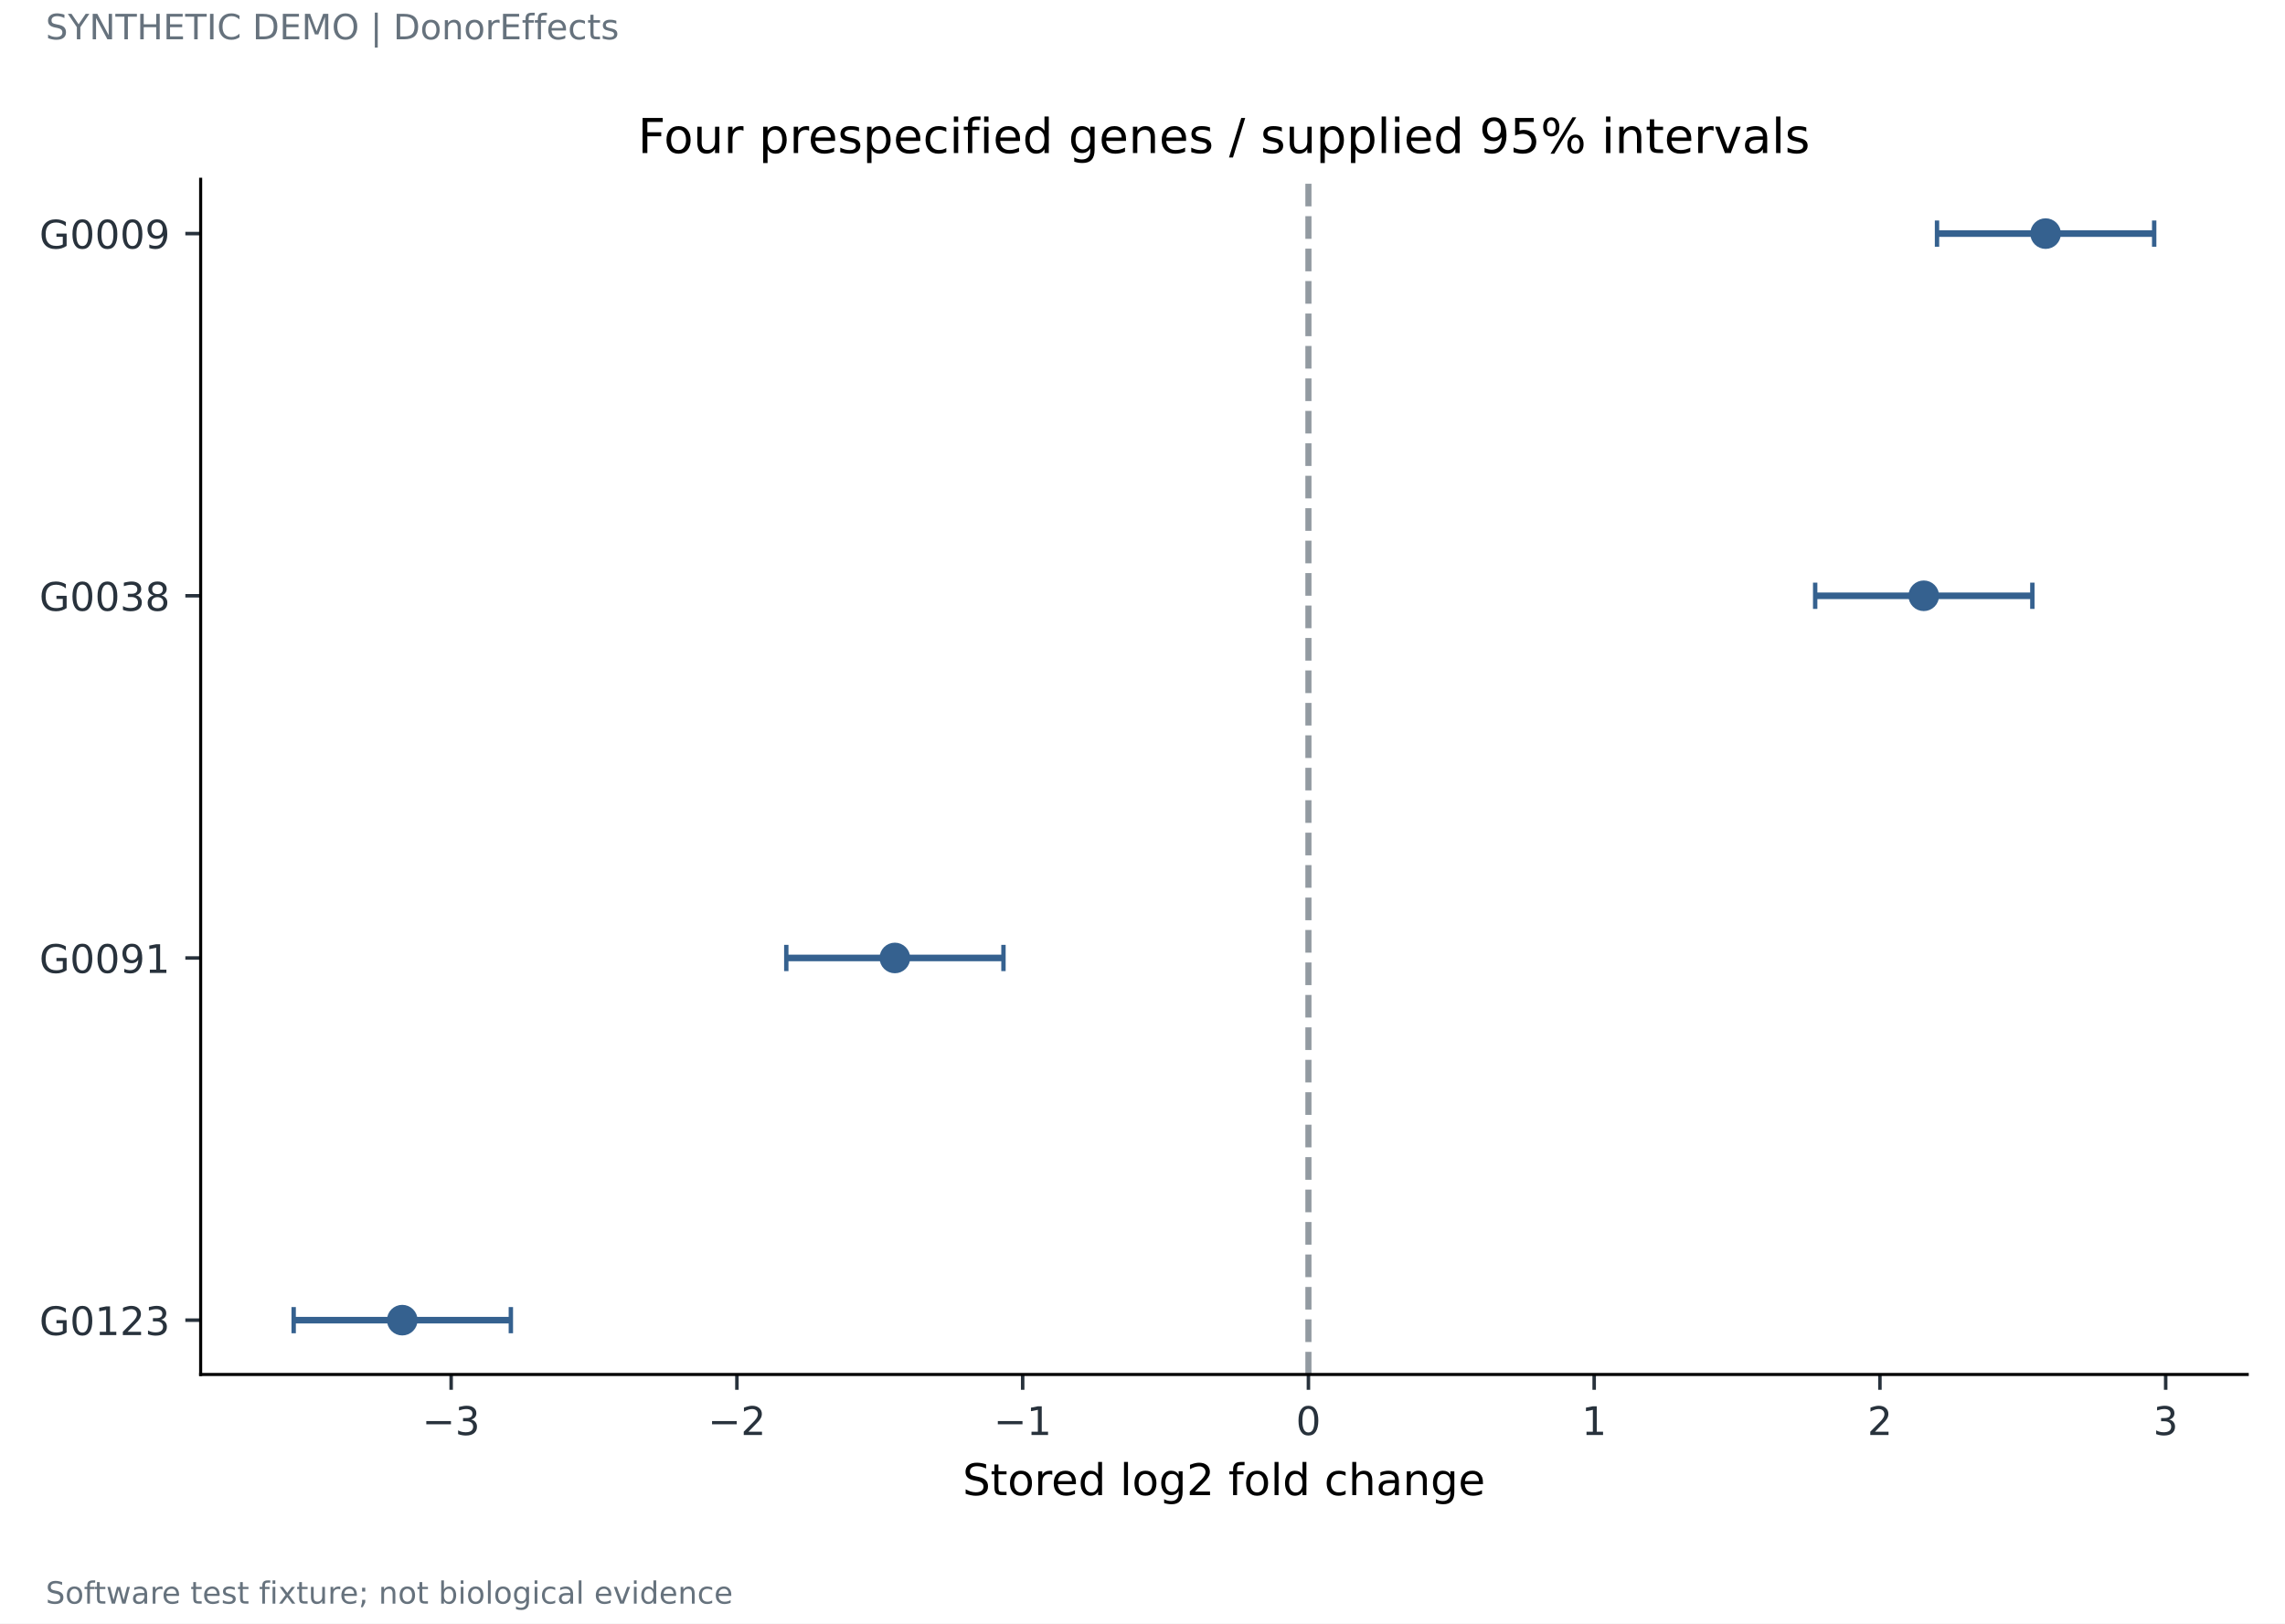
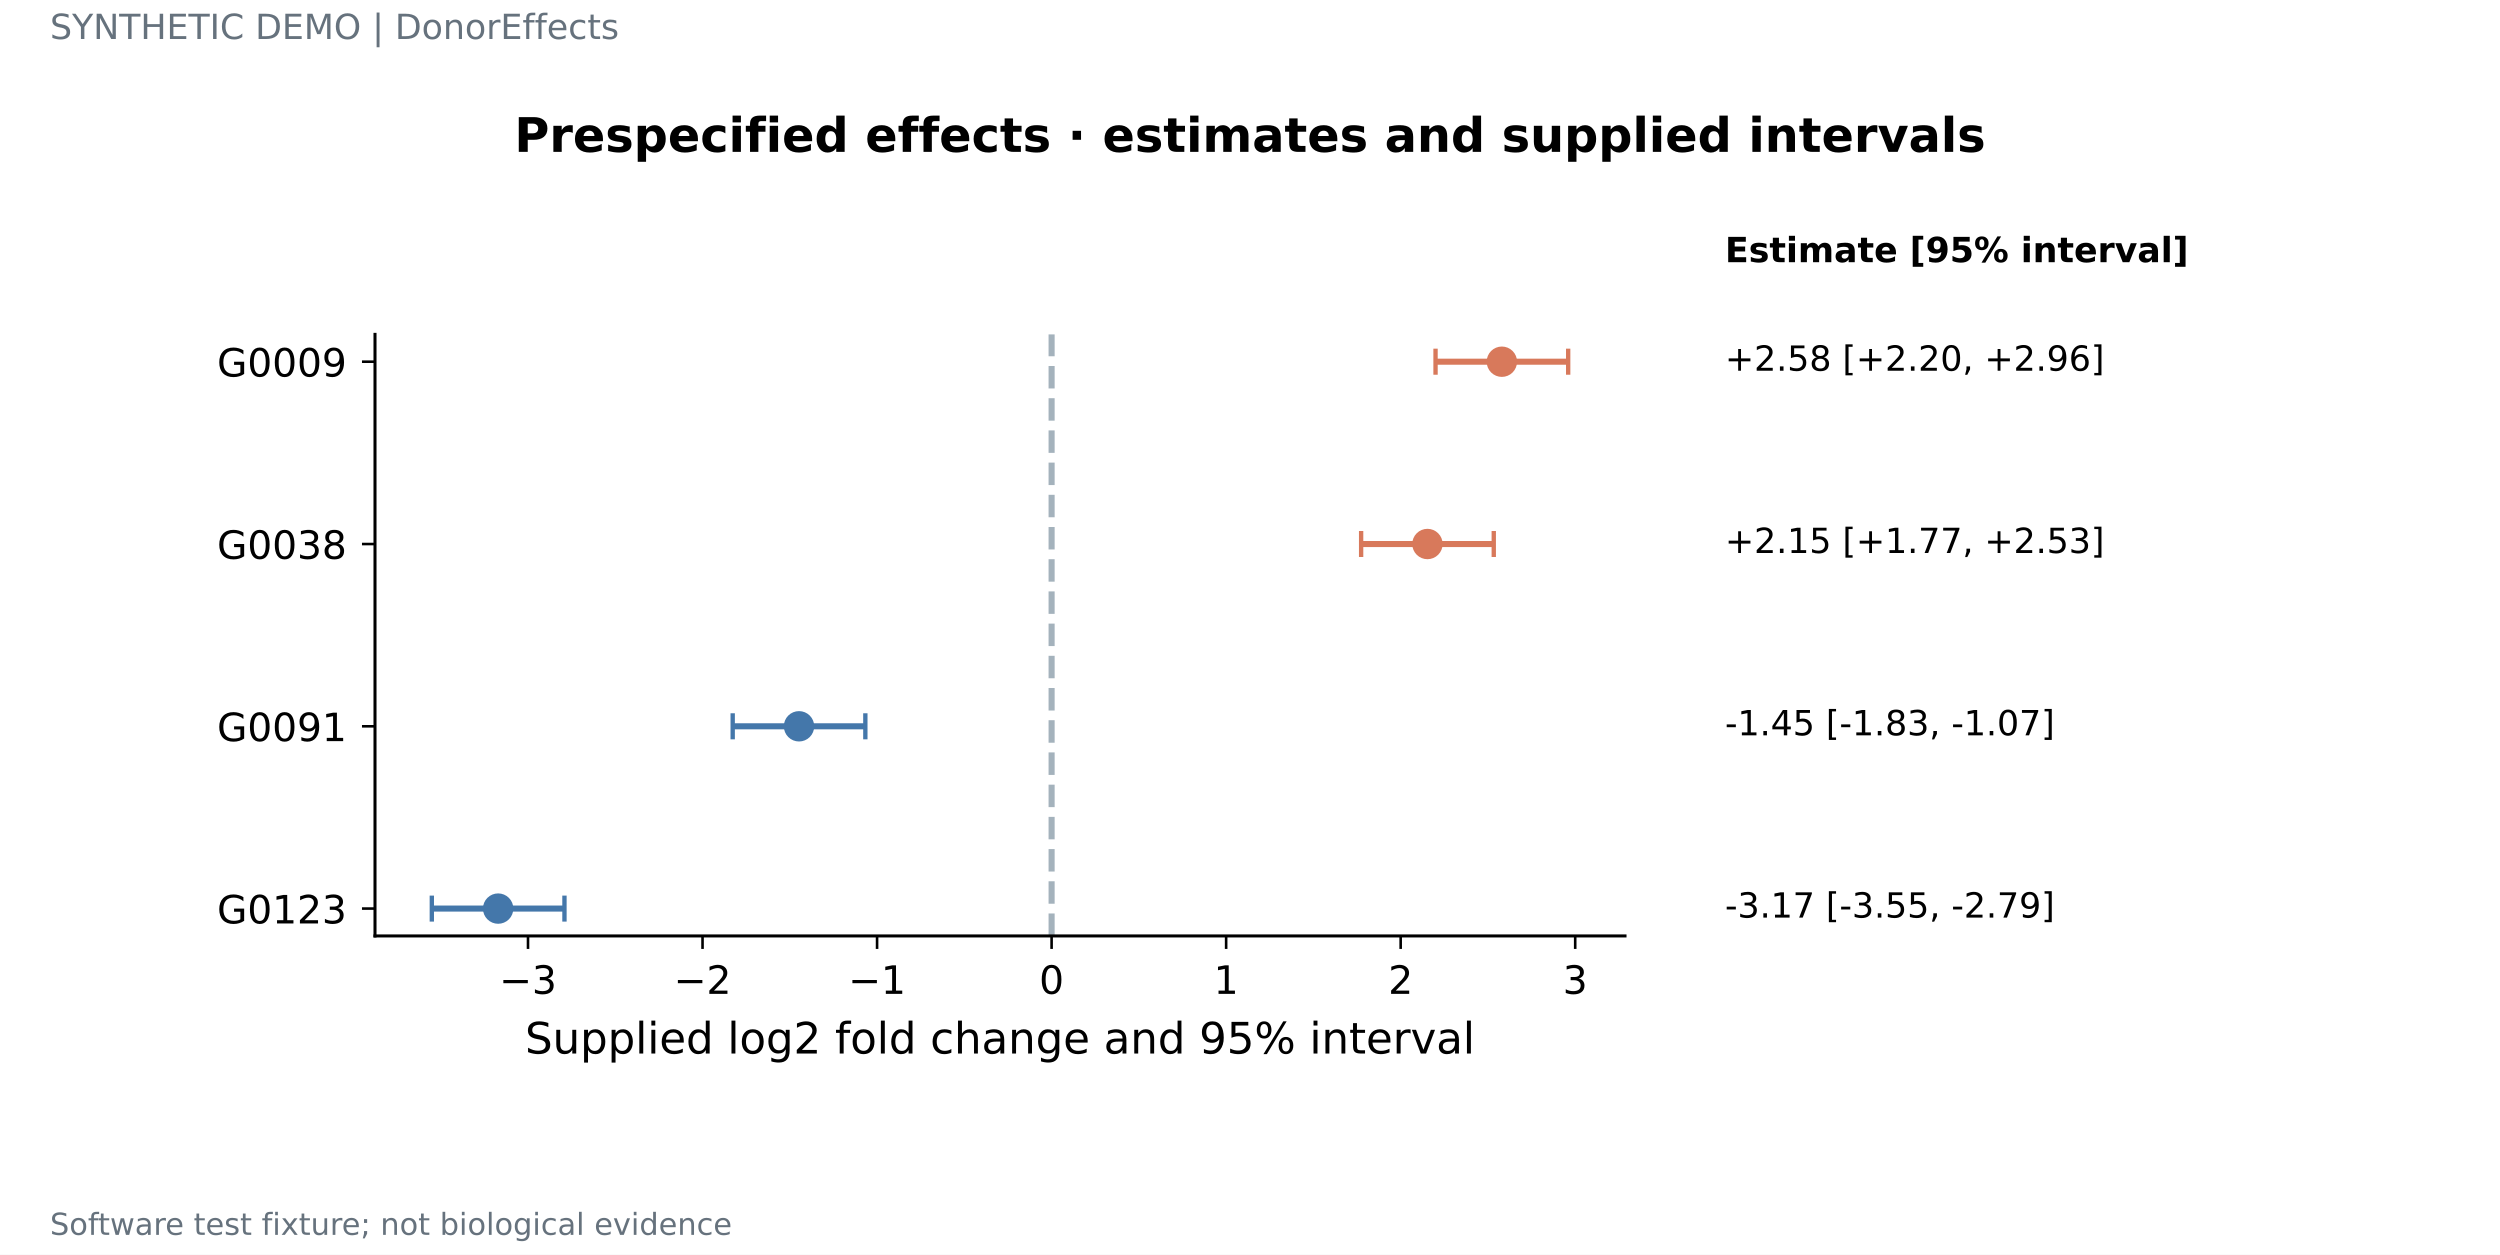
- <svg xmlns="http://www.w3.org/2000/svg" xmlns:xlink="http://www.w3.org/1999/xlink" width="522.48pt" height="371.28pt" viewBox="0 0 522.48 371.28" version="1.1">
+ <svg xmlns="http://www.w3.org/2000/svg" xmlns:xlink="http://www.w3.org/1999/xlink" width="576pt" height="289.08pt" viewBox="0 0 576 289.08" version="1.1">
  <defs>
    <style type="text/css">*{stroke-linejoin: round; stroke-linecap: butt}</style>
  </defs>
  <g id="figure_1">
    <g id="patch_1">
-       <path d="M 0 371.28  L 522.48 371.28  L 522.48 0  L 0 0  z " style="fill: #ffffff" />
+       <path d="M 0 289.08  L 576 289.08  L 576 0  L 0 0  z " style="fill: #ffffff" />
    </g>
    <g id="axes_1">
      <g id="patch_2">
-         <path d="M 45.88 314.317  L 513.84 314.317  L 513.84 40.997  L 45.88 40.997  z " style="fill: #ffffff" />
+         <path d="M 86.4 215.64  L 374.4 215.64  L 374.4 77.04  L 86.4 77.04  z " style="fill: #ffffff" />
      </g>
      <g id="matplotlib.axis_1">
        <g id="xtick_1">
          <g id="line2d_1">
            <defs>
-               <path id="m65caa89a72" d="M 0 0  L 0 3.5  " style="stroke: #28323c; stroke-width: 0.8" />
+               <path id="m9d045a3fb4" d="M 0 0  L 0 3  " style="stroke: #000000; stroke-width: 0.6" />
            </defs>
            <g>
-               <use xlink:href="#m65caa89a72" x="103.159" y="314.317" style="fill: #28323c; stroke: #28323c; stroke-width: 0.8" />
+               <use xlink:href="#m9d045a3fb4" x="121.652" y="215.64" style="stroke: #000000; stroke-width: 0.6" />
            </g>
          </g>
          <g id="text_1">
-             <text style="font-size: 9px; font-family: 'DejaVu Sans'; text-anchor: middle; fill: #28323c" x="103.159" y="328.155" transform="rotate(-0 103.1594 328.1551)">−3</text>
+             <text style="font-size: 9px; font-family: 'DejaVu Sans'; text-anchor: middle" x="121.652" y="228.978" transform="rotate(-0 121.6519 228.9779)">−3</text>
          </g>
        </g>
        <g id="xtick_2">
          <g id="line2d_2">
            <g>
-               <use xlink:href="#m65caa89a72" x="168.499" y="314.317" style="fill: #28323c; stroke: #28323c; stroke-width: 0.8" />
+               <use xlink:href="#m9d045a3fb4" x="161.864" y="215.64" style="stroke: #000000; stroke-width: 0.6" />
            </g>
          </g>
          <g id="text_2">
-             <text style="font-size: 9px; font-family: 'DejaVu Sans'; text-anchor: middle; fill: #28323c" x="168.499" y="328.155" transform="rotate(-0 168.4992 328.1551)">−2</text>
+             <text style="font-size: 9px; font-family: 'DejaVu Sans'; text-anchor: middle" x="161.864" y="228.978" transform="rotate(-0 161.8645 228.9779)">−2</text>
          </g>
        </g>
        <g id="xtick_3">
          <g id="line2d_3">
            <g>
-               <use xlink:href="#m65caa89a72" x="233.839" y="314.317" style="fill: #28323c; stroke: #28323c; stroke-width: 0.8" />
+               <use xlink:href="#m9d045a3fb4" x="202.077" y="215.64" style="stroke: #000000; stroke-width: 0.6" />
            </g>
          </g>
          <g id="text_3">
-             <text style="font-size: 9px; font-family: 'DejaVu Sans'; text-anchor: middle; fill: #28323c" x="233.839" y="328.155" transform="rotate(-0 233.8389 328.1551)">−1</text>
+             <text style="font-size: 9px; font-family: 'DejaVu Sans'; text-anchor: middle" x="202.077" y="228.978" transform="rotate(-0 202.077 228.9779)">−1</text>
          </g>
        </g>
        <g id="xtick_4">
          <g id="line2d_4">
            <g>
-               <use xlink:href="#m65caa89a72" x="299.179" y="314.317" style="fill: #28323c; stroke: #28323c; stroke-width: 0.8" />
+               <use xlink:href="#m9d045a3fb4" x="242.29" y="215.64" style="stroke: #000000; stroke-width: 0.6" />
            </g>
          </g>
          <g id="text_4">
-             <text style="font-size: 9px; font-family: 'DejaVu Sans'; text-anchor: middle; fill: #28323c" x="299.179" y="328.155" transform="rotate(-0 299.1787 328.1551)">0</text>
+             <text style="font-size: 9px; font-family: 'DejaVu Sans'; text-anchor: middle" x="242.29" y="228.978" transform="rotate(-0 242.2896 228.9779)">0</text>
          </g>
        </g>
        <g id="xtick_5">
          <g id="line2d_5">
            <g>
-               <use xlink:href="#m65caa89a72" x="364.518" y="314.317" style="fill: #28323c; stroke: #28323c; stroke-width: 0.8" />
+               <use xlink:href="#m9d045a3fb4" x="282.502" y="215.64" style="stroke: #000000; stroke-width: 0.6" />
            </g>
          </g>
          <g id="text_5">
-             <text style="font-size: 9px; font-family: 'DejaVu Sans'; text-anchor: middle; fill: #28323c" x="364.518" y="328.155" transform="rotate(-0 364.5185 328.1551)">1</text>
+             <text style="font-size: 9px; font-family: 'DejaVu Sans'; text-anchor: middle" x="282.502" y="228.978" transform="rotate(-0 282.5022 228.9779)">1</text>
          </g>
        </g>
        <g id="xtick_6">
          <g id="line2d_6">
            <g>
-               <use xlink:href="#m65caa89a72" x="429.858" y="314.317" style="fill: #28323c; stroke: #28323c; stroke-width: 0.8" />
+               <use xlink:href="#m9d045a3fb4" x="322.715" y="215.64" style="stroke: #000000; stroke-width: 0.6" />
            </g>
          </g>
          <g id="text_6">
-             <text style="font-size: 9px; font-family: 'DejaVu Sans'; text-anchor: middle; fill: #28323c" x="429.858" y="328.155" transform="rotate(-0 429.8583 328.1551)">2</text>
+             <text style="font-size: 9px; font-family: 'DejaVu Sans'; text-anchor: middle" x="322.715" y="228.978" transform="rotate(-0 322.7148 228.9779)">2</text>
          </g>
        </g>
        <g id="xtick_7">
          <g id="line2d_7">
            <g>
-               <use xlink:href="#m65caa89a72" x="495.198" y="314.317" style="fill: #28323c; stroke: #28323c; stroke-width: 0.8" />
+               <use xlink:href="#m9d045a3fb4" x="362.927" y="215.64" style="stroke: #000000; stroke-width: 0.6" />
            </g>
          </g>
          <g id="text_7">
-             <text style="font-size: 9px; font-family: 'DejaVu Sans'; text-anchor: middle; fill: #28323c" x="495.198" y="328.155" transform="rotate(-0 495.198 328.1551)">3</text>
+             <text style="font-size: 9px; font-family: 'DejaVu Sans'; text-anchor: middle" x="362.927" y="228.978" transform="rotate(-0 362.9273 228.9779)">3</text>
          </g>
        </g>
        <g id="text_8">
-           <text style="font-size: 10px; font-family: 'DejaVu Sans'; text-anchor: middle" x="279.86" y="341.916" transform="rotate(-0 279.8598 341.9156)">Stored log2 fold change</text>
+           <text style="font-size: 10px; font-family: 'DejaVu Sans'; text-anchor: middle" x="230.4" y="242.738" transform="rotate(-0 230.4 242.7384)">Supplied log2 fold change and 95% interval</text>
        </g>
      </g>
      <g id="matplotlib.axis_2">
        <g id="ytick_1">
          <g id="line2d_8">
            <defs>
-               <path id="m2813c41077" d="M 0 0  L -3.5 0  " style="stroke: #28323c; stroke-width: 0.8" />
+               <path id="m344a5b258a" d="M 0 0  L -3 0  " style="stroke: #000000; stroke-width: 0.6" />
            </defs>
            <g>
-               <use xlink:href="#m2813c41077" x="45.88" y="53.421" style="fill: #28323c; stroke: #28323c; stroke-width: 0.8" />
+               <use xlink:href="#m344a5b258a" x="86.4" y="83.34" style="stroke: #000000; stroke-width: 0.6" />
            </g>
          </g>
          <g id="text_9">
-             <text style="font-size: 9px; font-family: 'DejaVu Sans'; text-anchor: end; fill: #28323c" x="38.88" y="56.84" transform="rotate(-0 38.88 56.83999)">G0009</text>
+             <text style="font-size: 9px; font-family: 'DejaVu Sans'; text-anchor: end" x="79.9" y="86.759" transform="rotate(-0 79.9 86.75894)">G0009</text>
          </g>
        </g>
        <g id="ytick_2">
          <g id="line2d_9">
            <g>
-               <use xlink:href="#m2813c41077" x="45.88" y="136.245" style="fill: #28323c; stroke: #28323c; stroke-width: 0.8" />
+               <use xlink:href="#m344a5b258a" x="86.4" y="125.34" style="stroke: #000000; stroke-width: 0.6" />
            </g>
          </g>
          <g id="text_10">
-             <text style="font-size: 9px; font-family: 'DejaVu Sans'; text-anchor: end; fill: #28323c" x="38.88" y="139.664" transform="rotate(-0 38.88 139.6642)">G0038</text>
+             <text style="font-size: 9px; font-family: 'DejaVu Sans'; text-anchor: end" x="79.9" y="128.759" transform="rotate(-0 79.9 128.7589)">G0038</text>
          </g>
        </g>
        <g id="ytick_3">
          <g id="line2d_10">
            <g>
-               <use xlink:href="#m2813c41077" x="45.88" y="219.069" style="fill: #28323c; stroke: #28323c; stroke-width: 0.8" />
+               <use xlink:href="#m344a5b258a" x="86.4" y="167.34" style="stroke: #000000; stroke-width: 0.6" />
            </g>
          </g>
          <g id="text_11">
-             <text style="font-size: 9px; font-family: 'DejaVu Sans'; text-anchor: end; fill: #28323c" x="38.88" y="222.488" transform="rotate(-0 38.88 222.4883)">G0091</text>
+             <text style="font-size: 9px; font-family: 'DejaVu Sans'; text-anchor: end" x="79.9" y="170.759" transform="rotate(-0 79.9 170.7589)">G0091</text>
          </g>
        </g>
        <g id="ytick_4">
          <g id="line2d_11">
            <g>
-               <use xlink:href="#m2813c41077" x="45.88" y="301.894" style="fill: #28323c; stroke: #28323c; stroke-width: 0.8" />
+               <use xlink:href="#m344a5b258a" x="86.4" y="209.34" style="stroke: #000000; stroke-width: 0.6" />
            </g>
          </g>
          <g id="text_12">
-             <text style="font-size: 9px; font-family: 'DejaVu Sans'; text-anchor: end; fill: #28323c" x="38.88" y="305.312" transform="rotate(-0 38.88 305.3125)">G0123</text>
-           </g>
-         </g>
+             <text style="font-size: 9px; font-family: 'DejaVu Sans'; text-anchor: end" x="79.9" y="212.759" transform="rotate(-0 79.9 212.7589)">G0123</text>
+           </g>
+         </g>
+       </g>
+       <g id="LineCollection_1">
+         <path d="M 330.748 83.34  L 361.309 83.34  " clip-path="url(#pdd862d74be)" style="fill: none; stroke: #d8795b; stroke-width: 1.4" />
      </g>
      <g id="line2d_12">
-         <path d="M 299.179 314.317  L 299.179 40.997  " clip-path="url(#p6f703dd607)" style="fill: none; stroke-dasharray: 5.18,2.24; stroke-dashoffset: 0; stroke: #929aa1; stroke-width: 1.4" />
-       </g>
-       <g id="LineCollection_1">
-         <path d="M 442.91 53.421  L 492.569 53.421  " clip-path="url(#p6f703dd607)" style="fill: none; stroke: #35618f; stroke-width: 1.5" />
-         <path d="M 415.052 136.245  L 464.71 136.245  " clip-path="url(#p6f703dd607)" style="fill: none; stroke: #35618f; stroke-width: 1.5" />
-         <path d="M 179.791 219.069  L 229.449 219.069  " clip-path="url(#p6f703dd607)" style="fill: none; stroke: #35618f; stroke-width: 1.5" />
-         <path d="M 67.151 301.894  L 116.809 301.894  " clip-path="url(#p6f703dd607)" style="fill: none; stroke: #35618f; stroke-width: 1.5" />
+         <defs>
+           <path id="m37ca6aa184" d="M 0 3  L 0 -3  " style="stroke: #d8795b" />
+         </defs>
+         <g clip-path="url(#pdd862d74be)">
+           <use xlink:href="#m37ca6aa184" x="330.748" y="83.34" style="fill: #d8795b; stroke: #d8795b" />
+         </g>
      </g>
      <g id="line2d_13">
-         <defs>
-           <path id="meba4bd8c0a" d="M 0 3  L 0 -3  " style="stroke: #35618f" />
-         </defs>
-         <g clip-path="url(#p6f703dd607)">
-           <use xlink:href="#meba4bd8c0a" x="442.91" y="53.421" style="fill: #35618f; stroke: #35618f" />
-           <use xlink:href="#meba4bd8c0a" x="415.052" y="136.245" style="fill: #35618f; stroke: #35618f" />
-           <use xlink:href="#meba4bd8c0a" x="179.791" y="219.069" style="fill: #35618f; stroke: #35618f" />
-           <use xlink:href="#meba4bd8c0a" x="67.151" y="301.894" style="fill: #35618f; stroke: #35618f" />
-         </g>
+         <g clip-path="url(#pdd862d74be)">
+           <use xlink:href="#m37ca6aa184" x="361.309" y="83.34" style="fill: #d8795b; stroke: #d8795b" />
+         </g>
+       </g>
+       <g id="LineCollection_2">
+         <path d="M 313.603 125.34  L 344.164 125.34  " clip-path="url(#pdd862d74be)" style="fill: none; stroke: #d8795b; stroke-width: 1.4" />
      </g>
      <g id="line2d_14">
-         <g clip-path="url(#p6f703dd607)">
-           <use xlink:href="#meba4bd8c0a" x="492.569" y="53.421" style="fill: #35618f; stroke: #35618f" />
-           <use xlink:href="#meba4bd8c0a" x="464.71" y="136.245" style="fill: #35618f; stroke: #35618f" />
-           <use xlink:href="#meba4bd8c0a" x="229.449" y="219.069" style="fill: #35618f; stroke: #35618f" />
-           <use xlink:href="#meba4bd8c0a" x="116.809" y="301.894" style="fill: #35618f; stroke: #35618f" />
+         <g clip-path="url(#pdd862d74be)">
+           <use xlink:href="#m37ca6aa184" x="313.603" y="125.34" style="fill: #d8795b; stroke: #d8795b" />
        </g>
      </g>
      <g id="line2d_15">
-         <defs>
-           <path id="mc5f3294b96" d="M 0 3  C 0.796 3 1.559 2.684 2.121 2.121  C 2.684 1.559 3 0.796 3 0  C 3 -0.796 2.684 -1.559 2.121 -2.121  C 1.559 -2.684 0.796 -3 0 -3  C -0.796 -3 -1.559 -2.684 -2.121 -2.121  C -2.684 -1.559 -3 -0.796 -3 0  C -3 0.796 -2.684 1.559 -2.121 2.121  C -1.559 2.684 -0.796 3 0 3  z " style="stroke: #35618f" />
-         </defs>
-         <g clip-path="url(#p6f703dd607)">
-           <use xlink:href="#mc5f3294b96" x="467.74" y="53.421" style="fill: #35618f; stroke: #35618f" />
-           <use xlink:href="#mc5f3294b96" x="439.881" y="136.245" style="fill: #35618f; stroke: #35618f" />
-           <use xlink:href="#mc5f3294b96" x="204.62" y="219.069" style="fill: #35618f; stroke: #35618f" />
-           <use xlink:href="#mc5f3294b96" x="91.98" y="301.894" style="fill: #35618f; stroke: #35618f" />
+         <g clip-path="url(#pdd862d74be)">
+           <use xlink:href="#m37ca6aa184" x="344.164" y="125.34" style="fill: #d8795b; stroke: #d8795b" />
+         </g>
+       </g>
+       <g id="LineCollection_3">
+         <path d="M 168.814 167.34  L 199.376 167.34  " clip-path="url(#pdd862d74be)" style="fill: none; stroke: #4477aa; stroke-width: 1.4" />
+       </g>
+       <g id="line2d_16">
+         <defs>
+           <path id="m590e374fbc" d="M 0 3  L 0 -3  " style="stroke: #4477aa" />
+         </defs>
+         <g clip-path="url(#pdd862d74be)">
+           <use xlink:href="#m590e374fbc" x="168.814" y="167.34" style="fill: #4477aa; stroke: #4477aa" />
+         </g>
+       </g>
+       <g id="line2d_17">
+         <g clip-path="url(#pdd862d74be)">
+           <use xlink:href="#m590e374fbc" x="199.376" y="167.34" style="fill: #4477aa; stroke: #4477aa" />
+         </g>
+       </g>
+       <g id="LineCollection_4">
+         <path d="M 99.491 209.34  L 130.052 209.34  " clip-path="url(#pdd862d74be)" style="fill: none; stroke: #4477aa; stroke-width: 1.4" />
+       </g>
+       <g id="line2d_18">
+         <g clip-path="url(#pdd862d74be)">
+           <use xlink:href="#m590e374fbc" x="99.491" y="209.34" style="fill: #4477aa; stroke: #4477aa" />
+         </g>
+       </g>
+       <g id="line2d_19">
+         <g clip-path="url(#pdd862d74be)">
+           <use xlink:href="#m590e374fbc" x="130.052" y="209.34" style="fill: #4477aa; stroke: #4477aa" />
+         </g>
+       </g>
+       <g id="line2d_20">
+         <path d="M 242.29 215.64  L 242.29 77.04  " clip-path="url(#pdd862d74be)" style="fill: none; stroke-dasharray: 5.18,2.24; stroke-dashoffset: 0; stroke: #a4b2bc; stroke-width: 1.4" />
+       </g>
+       <g id="line2d_21">
+         <defs>
+           <path id="m7aeec5a5da" d="M 0 3  C 0.796 3 1.559 2.684 2.121 2.121  C 2.684 1.559 3 0.796 3 0  C 3 -0.796 2.684 -1.559 2.121 -2.121  C 1.559 -2.684 0.796 -3 0 -3  C -0.796 -3 -1.559 -2.684 -2.121 -2.121  C -2.684 -1.559 -3 -0.796 -3 0  C -3 0.796 -2.684 1.559 -2.121 2.121  C -1.559 2.684 -0.796 3 0 3  z " style="stroke: #d8795b" />
+         </defs>
+         <g clip-path="url(#pdd862d74be)">
+           <use xlink:href="#m7aeec5a5da" x="346.028" y="83.34" style="fill: #d8795b; stroke: #d8795b" />
+         </g>
+       </g>
+       <g id="line2d_22">
+         <g clip-path="url(#pdd862d74be)">
+           <use xlink:href="#m7aeec5a5da" x="328.883" y="125.34" style="fill: #d8795b; stroke: #d8795b" />
+         </g>
+       </g>
+       <g id="line2d_23">
+         <defs>
+           <path id="m524762dbe4" d="M 0 3  C 0.796 3 1.559 2.684 2.121 2.121  C 2.684 1.559 3 0.796 3 0  C 3 -0.796 2.684 -1.559 2.121 -2.121  C 1.559 -2.684 0.796 -3 0 -3  C -0.796 -3 -1.559 -2.684 -2.121 -2.121  C -2.684 -1.559 -3 -0.796 -3 0  C -3 0.796 -2.684 1.559 -2.121 2.121  C -1.559 2.684 -0.796 3 0 3  z " style="stroke: #4477aa" />
+         </defs>
+         <g clip-path="url(#pdd862d74be)">
+           <use xlink:href="#m524762dbe4" x="184.095" y="167.34" style="fill: #4477aa; stroke: #4477aa" />
+         </g>
+       </g>
+       <g id="line2d_24">
+         <g clip-path="url(#pdd862d74be)">
+           <use xlink:href="#m524762dbe4" x="114.772" y="209.34" style="fill: #4477aa; stroke: #4477aa" />
        </g>
      </g>
      <g id="patch_3">
-         <path d="M 45.88 314.317  L 45.88 40.997  " style="fill: none; stroke: #000000; stroke-width: 0.7; stroke-linejoin: miter; stroke-linecap: square" />
+         <path d="M 86.4 215.64  L 86.4 77.04  " style="fill: none; stroke: #000000; stroke-width: 0.7; stroke-linejoin: miter; stroke-linecap: square" />
      </g>
      <g id="patch_4">
-         <path d="M 45.88 314.317  L 513.84 314.317  " style="fill: none; stroke: #000000; stroke-width: 0.7; stroke-linejoin: miter; stroke-linecap: square" />
+         <path d="M 86.4 215.64  L 374.4 215.64  " style="fill: none; stroke: #000000; stroke-width: 0.7; stroke-linejoin: miter; stroke-linecap: square" />
      </g>
      <g id="text_13">
-         <text style="font-size: 11px; font-family: 'DejaVu Sans'; text-anchor: middle" x="279.86" y="34.997" transform="rotate(-0 279.8598 34.99742)">Four prespecified genes / supplied 95% intervals</text>
-       </g>
-     </g>
-     <g id="text_14">
-       <text style="font-size: 8px; font-family: 'DejaVu Sans'; text-anchor: start; fill: #66727d" x="10.45" y="8.994" transform="rotate(-0 10.44959 8.99375)">SYNTHETIC DEMO | DonorEffects</text>
-     </g>
-     <g id="text_15">
-       <text style="font-size: 7px; font-family: 'DejaVu Sans'; text-anchor: start; fill: #66727d" x="10.45" y="366.718" transform="rotate(-0 10.44959 366.7179)">Software test fixture; not biological evidence</text>
+         <text style="font-size: 8px; font-family: 'DejaVu Sans'; text-anchor: start" x="397.44" y="85.418" transform="rotate(-0 397.44 85.41844)">+2.58  [+2.20, +2.96]</text>
+       </g>
+       <g id="text_14">
+         <text style="font-size: 8px; font-family: 'DejaVu Sans'; text-anchor: start" x="397.44" y="127.418" transform="rotate(-0 397.44 127.4184)">+2.15  [+1.77, +2.53]</text>
+       </g>
+       <g id="text_15">
+         <text style="font-size: 8px; font-family: 'DejaVu Sans'; text-anchor: start" x="397.44" y="169.418" transform="rotate(-0 397.44 169.4184)">-1.45  [-1.83, -1.07]</text>
+       </g>
+       <g id="text_16">
+         <text style="font-size: 8px; font-family: 'DejaVu Sans'; text-anchor: start" x="397.44" y="211.418" transform="rotate(-0 397.44 211.4184)">-3.17  [-3.55, -2.79]</text>
+       </g>
+       <g id="text_17">
+         <text style="font-weight: 700; font-size: 8px; font-family: 'DejaVu Sans'; text-anchor: start" x="397.44" y="60.408" transform="rotate(-0 397.44 60.408)">Estimate [95% interval]</text>
+       </g>
+     </g>
+     <g id="text_18">
+       <text style="font-weight: 700; font-size: 11px; font-family: 'DejaVu Sans'; text-anchor: middle" x="288" y="34.998" transform="rotate(-0 288 34.99828)">Prespecified effects · estimates and supplied intervals</text>
+     </g>
+     <g id="text_19">
+       <text style="font-size: 8px; font-family: 'DejaVu Sans'; text-anchor: start; fill: #66727d" x="11.52" y="8.994" transform="rotate(-0 11.52 8.99375)">SYNTHETIC DEMO | DonorEffects</text>
+     </g>
+     <g id="text_20">
+       <text style="font-size: 7px; font-family: 'DejaVu Sans'; text-anchor: start; fill: #66727d" x="11.52" y="284.518" transform="rotate(-0 11.52 284.5184)">Software test fixture; not biological evidence</text>
    </g>
  </g>
  <defs>
-     <clipPath id="p6f703dd607">
-       <rect x="45.88" y="40.997" width="467.96" height="273.32" />
+     <clipPath id="pdd862d74be">
+       <rect x="86.4" y="77.04" width="288" height="138.6" />
    </clipPath>
  </defs>
</svg>
